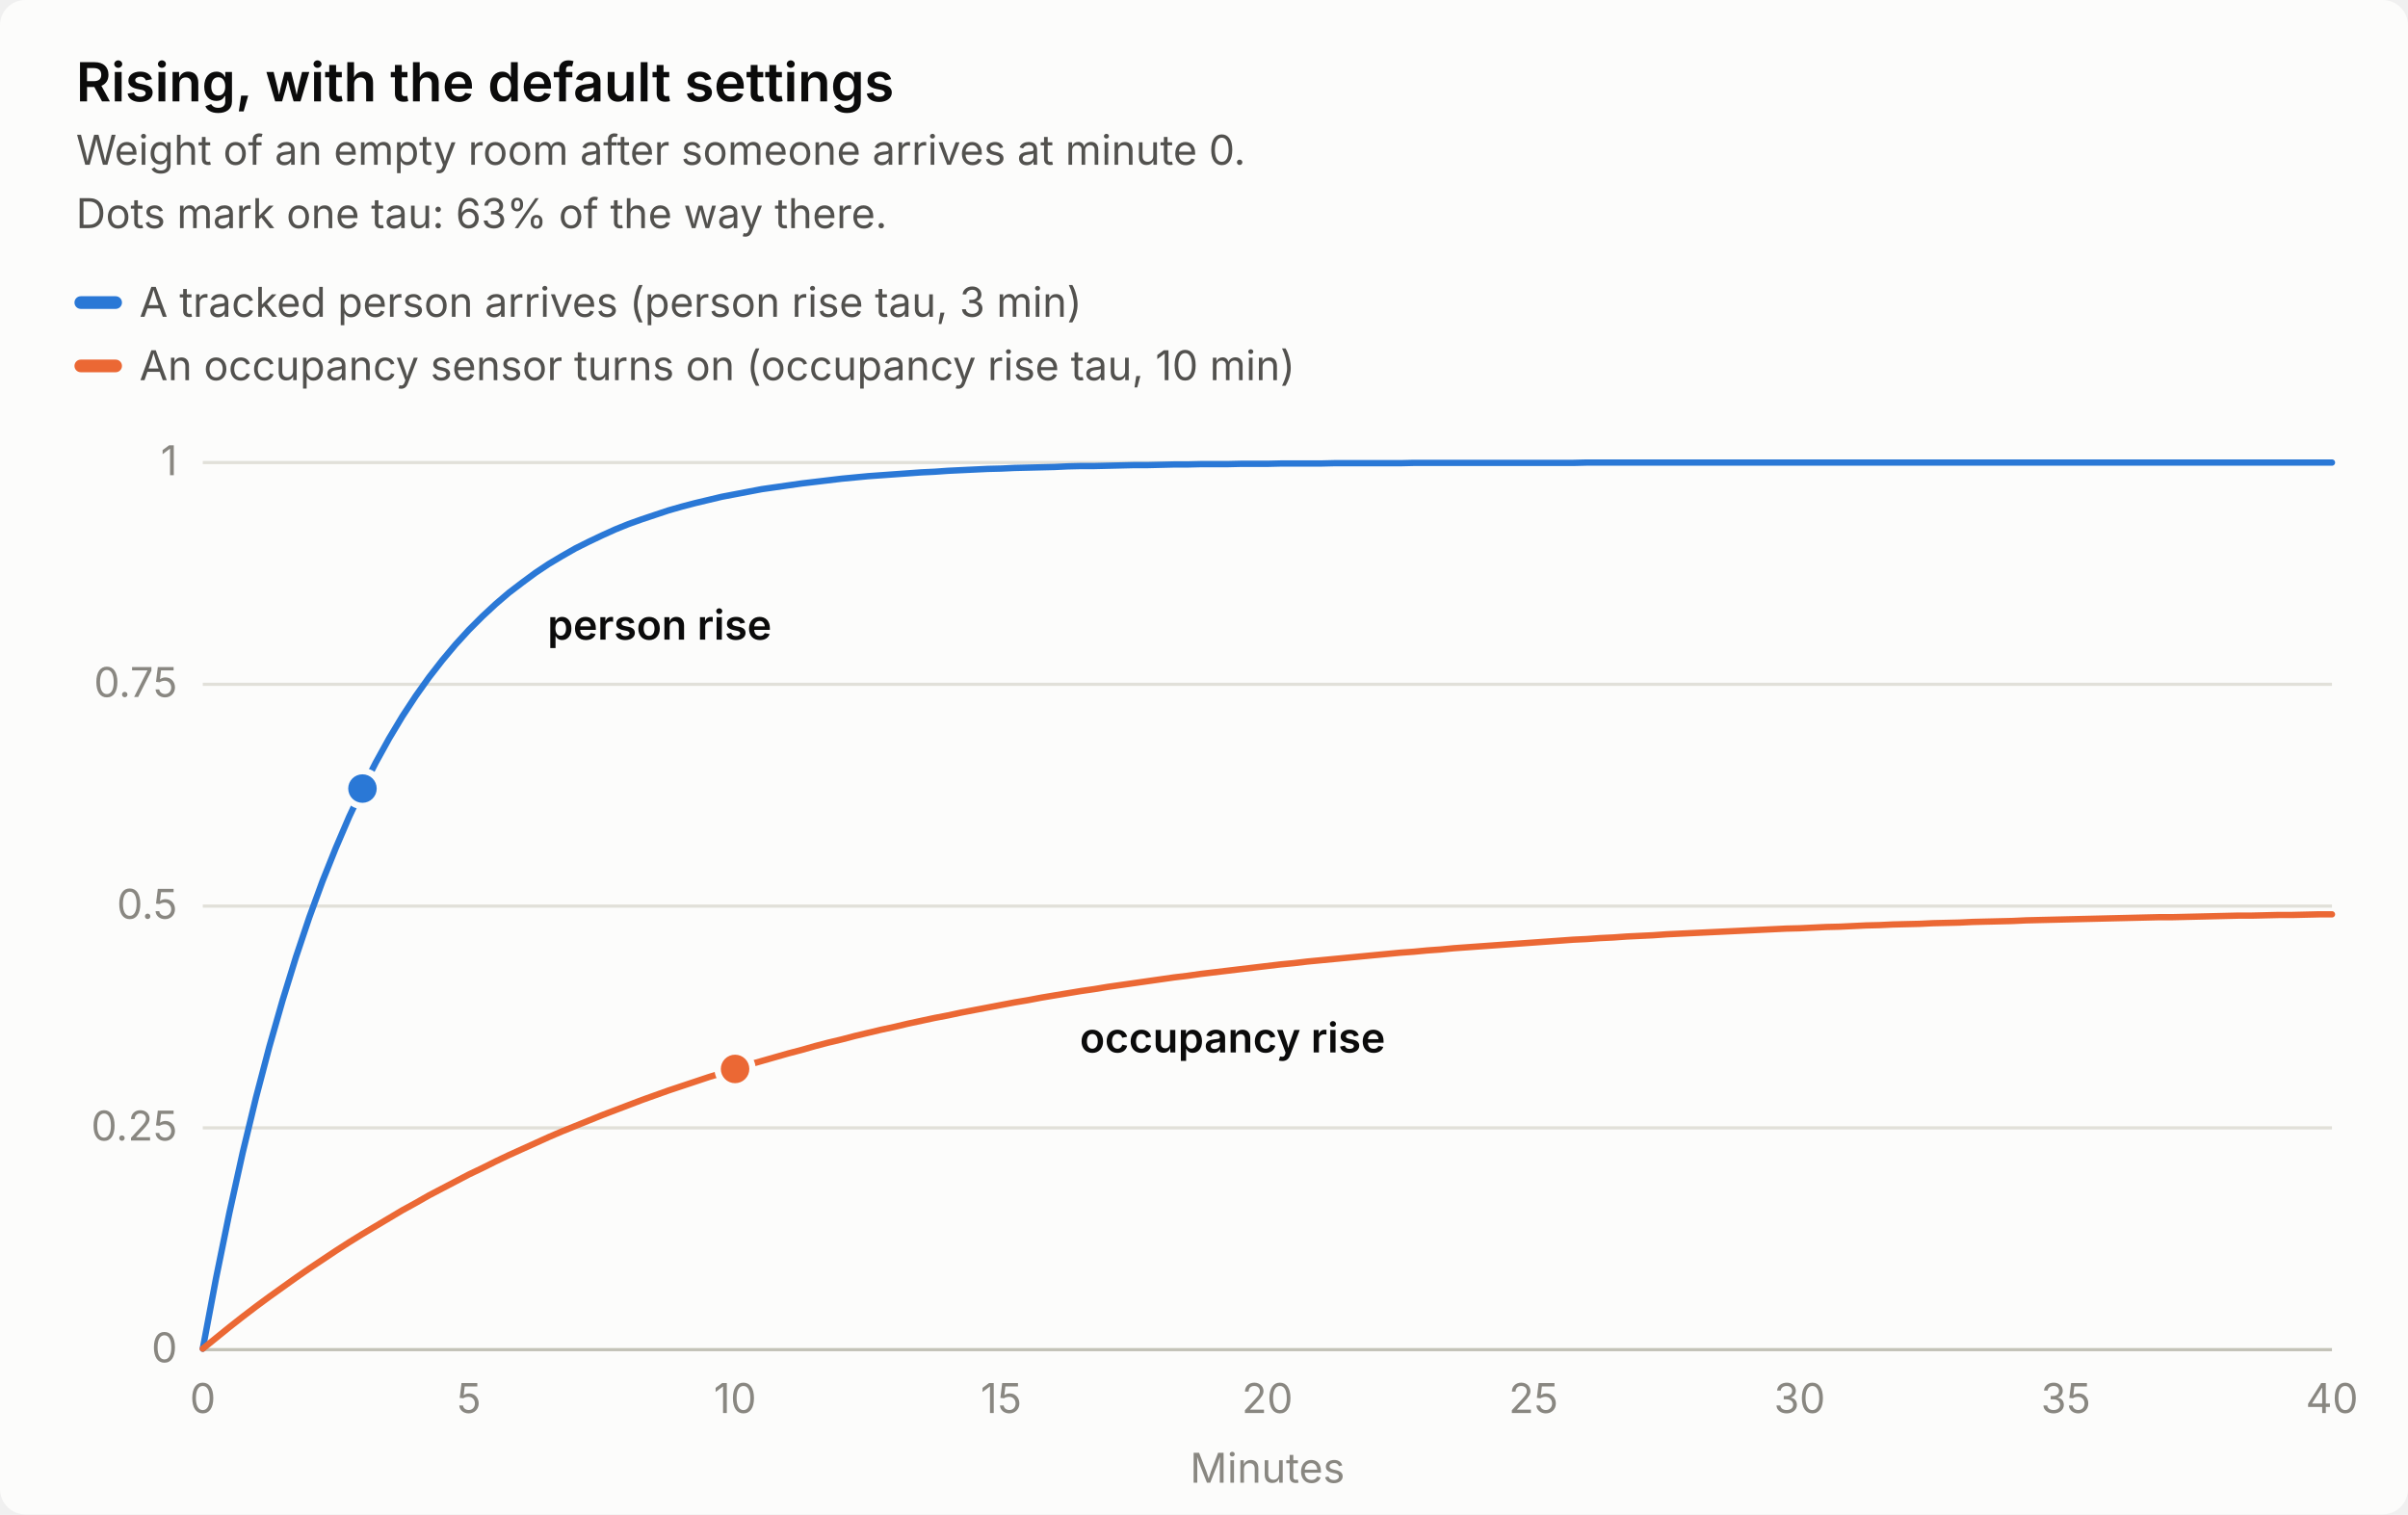
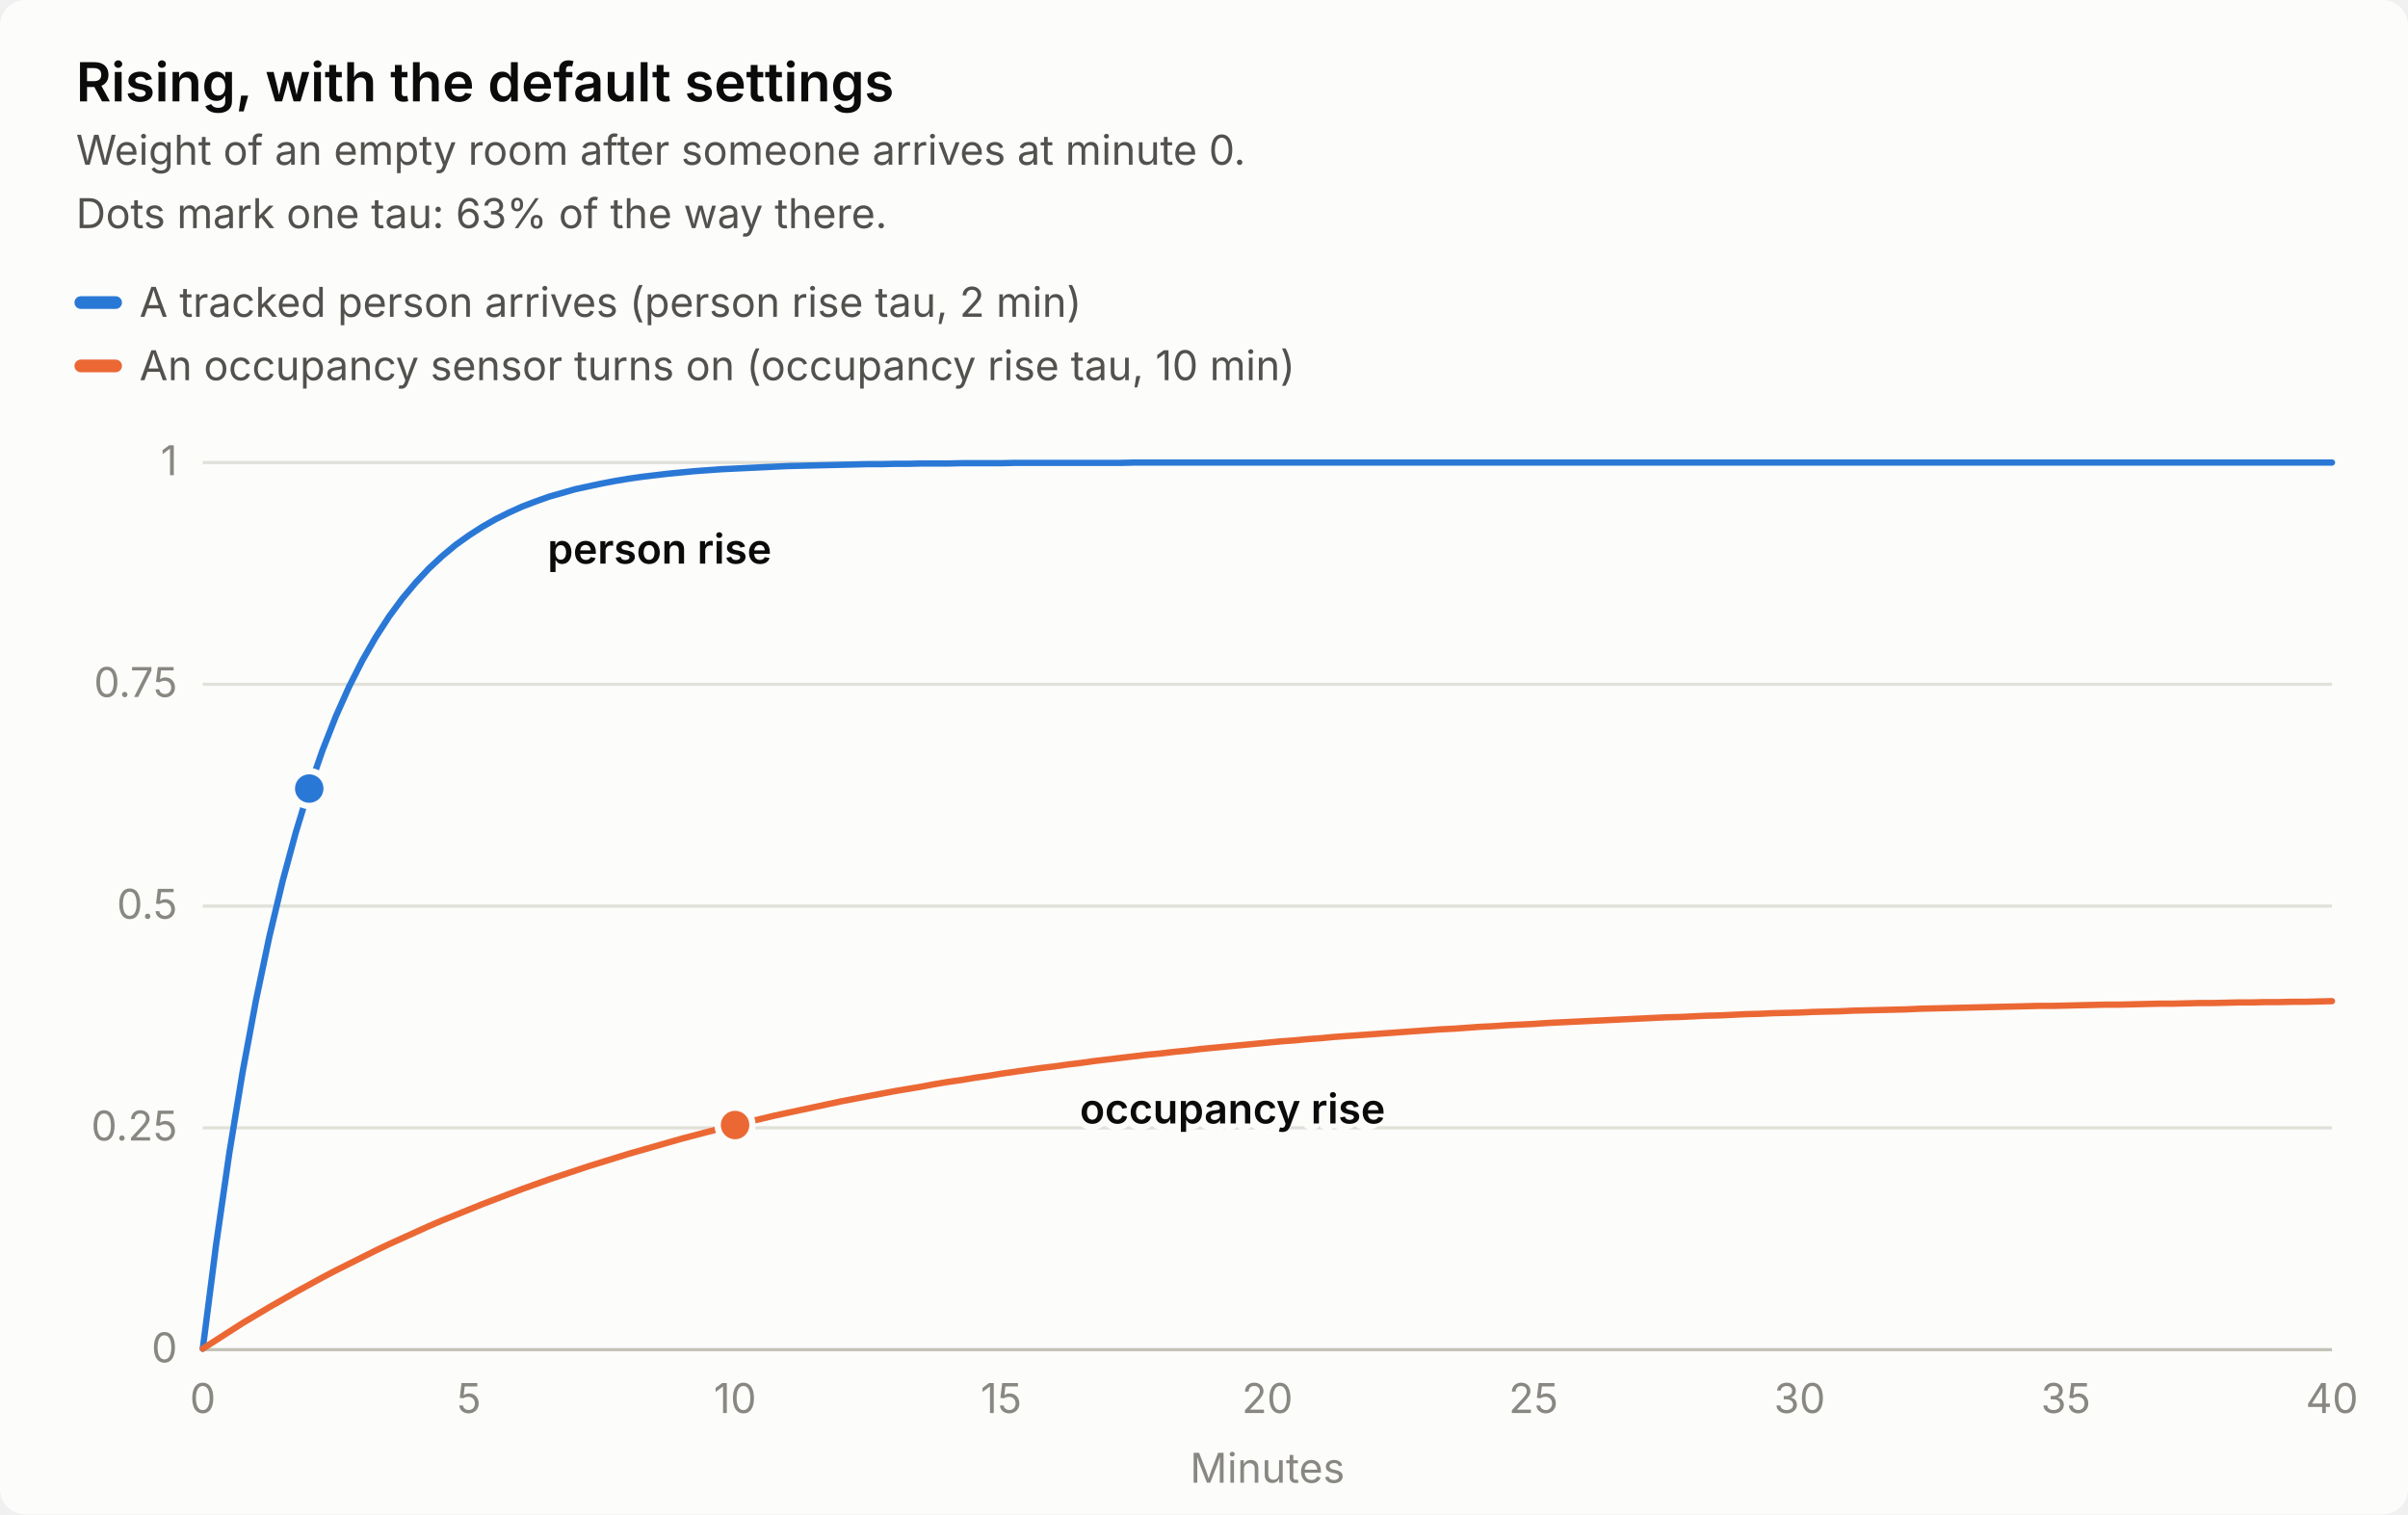
<svg xmlns="http://www.w3.org/2000/svg" viewBox="0 0 760 478" width="760" height="478" role="img" aria-labelledby="title desc">
  <style>text{font-family:system-ui, -apple-system, "Segoe UI", sans-serif;font-size:13px}.title{font-size:17px;font-weight:600}.tag{font-weight:600}text.halo{stroke-width:4px;stroke-linejoin:round}path.line{fill:none;stroke-width:2px;stroke-linejoin:round;stroke-linecap:round}.grid,.axis{stroke-width:1px}.guide{stroke-dasharray:4 4}.bg{fill:#fcfcfb}.t1{fill:#0b0b0b}.t2{fill:#52514e}.t3{fill:#898781}.grid{stroke:#e1e0d9}.axis{stroke:#c3c2b7}.band{fill:#f0efec}.c1{stroke:#2a78d6;fill:#2a78d6}.c2{stroke:#eb6834;fill:#eb6834}.c3{stroke:#1baf7a;fill:#1baf7a}.c4{stroke:#eda100;fill:#eda100}.r1{stroke:#86b6ef;fill:#86b6ef}.r2{stroke:#5598e7;fill:#5598e7}.r3{stroke:#2a78d6;fill:#2a78d6}.r4{stroke:#1c5cab;fill:#1c5cab}.r5{stroke:#104281;fill:#104281}.halo{fill:#fcfcfb;stroke:#fcfcfb}@media (prefers-color-scheme: dark){.bg{fill:#1a1a19}.t1{fill:#ffffff}.t2{fill:#c3c2b7}.t3{fill:#898781}.grid{stroke:#2c2c2a}.axis{stroke:#383835}.band{fill:#262624}.c1{stroke:#3987e5;fill:#3987e5}.c2{stroke:#d95926;fill:#d95926}.c3{stroke:#199e70;fill:#199e70}.c4{stroke:#c98500;fill:#c98500}.r1{stroke:#184f95;fill:#184f95}.r2{stroke:#256abf;fill:#256abf}.r3{stroke:#3987e5;fill:#3987e5}.r4{stroke:#86b6ef;fill:#86b6ef}.r5{stroke:#cde2fb;fill:#cde2fb}.halo{fill:#1a1a19;stroke:#1a1a19}}</style>
  <rect class="bg" width="760" height="478" rx="8" />
  <text x="24" y="32" class="t1 title" text-anchor="start">Rising, with the default settings</text>
  <text x="24" y="52" class="t2" text-anchor="start">Weight of an empty room after someone arrives at minute 0.</text>
  <text x="24" y="72" class="t2" text-anchor="start">Dots mark one tau: 63% of the way there.</text>
  <rect class="c1" x="24" y="94" width="14" height="3" rx="1.5" />
-   <text x="44" y="100" class="t2" text-anchor="start">A tracked person arrives (person rise tau, 3 min)</text>
+   <text x="44" y="100" class="t2" text-anchor="start">A tracked person arrives (person rise tau, 2 min)</text>
  <rect class="c2" x="24" y="114" width="14" height="3" rx="1.5" />
  <text x="44" y="120" class="t2" text-anchor="start">An occupancy sensor turns on (occupancy rise tau, 10 min)</text>
  <line class="axis" x1="64" x2="736" y1="426" y2="426" />
  <text x="56" y="430" class="t3" text-anchor="end">0</text>
  <line class="grid" x1="64" x2="736" y1="356" y2="356" />
  <text x="56" y="360" class="t3" text-anchor="end">0.25</text>
  <line class="grid" x1="64" x2="736" y1="286" y2="286" />
  <text x="56" y="290" class="t3" text-anchor="end">0.5</text>
  <line class="grid" x1="64" x2="736" y1="216" y2="216" />
  <text x="56" y="220" class="t3" text-anchor="end">0.75</text>
  <line class="grid" x1="64" x2="736" y1="146" y2="146" />
  <text x="56" y="150" class="t3" text-anchor="end">1</text>
  <text x="64" y="446" class="t3" text-anchor="middle">0</text>
  <text x="148" y="446" class="t3" text-anchor="middle">5</text>
  <text x="232" y="446" class="t3" text-anchor="middle">10</text>
  <text x="316" y="446" class="t3" text-anchor="middle">15</text>
  <text x="400" y="446" class="t3" text-anchor="middle">20</text>
  <text x="484" y="446" class="t3" text-anchor="middle">25</text>
  <text x="568" y="446" class="t3" text-anchor="middle">30</text>
  <text x="652" y="446" class="t3" text-anchor="middle">35</text>
  <text x="736" y="446" class="t3" text-anchor="middle">40</text>
  <text x="400" y="468" class="t3" text-anchor="middle">Minutes</text>
-   <path class="line c1" d="M64,425.7 L68.2,403.4 L72.4,382.8 L76.6,363.8 L80.8,346.4 L85,330.4 L89.2,315.7 L93.4,302.1 L97.6,289.6 L101.8,278.1 L106,267.6 L110.2,257.8 L114.4,248.9 L118.6,240.7 L122.8,233.1 L127,226.1 L131.2,219.7 L135.4,213.8 L139.6,208.4 L143.8,203.4 L148,198.8 L152.2,194.6 L156.4,190.7 L160.6,187.1 L164.8,183.9 L169,180.8 L173.2,178 L177.4,175.5 L181.6,173.1 L185.8,171 L190,169 L194.2,167.1 L198.4,165.4 L202.6,163.9 L206.8,162.5 L211,161.1 L215.2,159.9 L219.4,158.8 L223.6,157.8 L227.8,156.8 L232,156 L236.2,155.2 L240.4,154.4 L244.6,153.8 L248.8,153.2 L253,152.6 L257.2,152.1 L261.4,151.6 L265.6,151.1 L269.8,150.7 L274,150.3 L278.2,150 L282.4,149.7 L286.6,149.4 L290.8,149.1 L295,148.9 L299.2,148.6 L303.4,148.4 L307.6,148.2 L311.8,148 L316,147.9 L320.2,147.7 L324.4,147.6 L328.6,147.5 L332.8,147.4 L337,147.2 L341.2,147.1 L345.4,147.1 L349.6,147 L353.8,146.9 L358,146.8 L362.2,146.8 L366.4,146.7 L370.6,146.6 L374.8,146.6 L379,146.5 L383.2,146.5 L387.4,146.5 L391.6,146.4 L395.8,146.4 L400,146.4 L404.2,146.3 L408.4,146.3 L412.6,146.3 L416.8,146.3 L421,146.2 L425.2,146.2 L429.4,146.2 L433.6,146.2 L437.8,146.2 L442,146.2 L446.2,146.1 L450.4,146.1 L454.6,146.1 L458.8,146.1 L463,146.1 L467.2,146.1 L471.4,146.1 L475.6,146.1 L479.8,146.1 L484,146.1 L488.2,146.1 L492.4,146.1 L496.6,146.1 L500.8,146 L505,146 L509.2,146 L513.4,146 L517.6,146 L521.8,146 L526,146 L530.2,146 L534.4,146 L538.6,146 L542.8,146 L547,146 L551.2,146 L555.4,146 L559.6,146 L563.8,146 L568,146 L572.2,146 L576.4,146 L580.6,146 L584.8,146 L589,146 L593.2,146 L597.4,146 L601.6,146 L605.8,146 L610,146 L614.2,146 L618.4,146 L622.6,146 L626.8,146 L631,146 L635.2,146 L639.4,146 L643.6,146 L647.8,146 L652,146 L656.2,146 L660.4,146 L664.6,146 L668.8,146 L673,146 L677.2,146 L681.4,146 L685.6,146 L689.8,146 L694,146 L698.2,146 L702.4,146 L706.6,146 L710.8,146 L715,146 L719.2,146 L723.4,146 L727.6,146 L731.8,146 L736,146" />
-   <path class="line c2" d="M64,425.7 L68.2,422.3 L72.4,418.9 L76.6,415.6 L80.8,412.4 L85,409.3 L89.2,406.3 L93.4,403.3 L97.6,400.4 L101.8,397.6 L106,394.8 L110.2,392.1 L114.4,389.5 L118.6,387 L122.8,384.5 L127,382 L131.2,379.7 L135.4,377.3 L139.6,375.1 L143.8,372.9 L148,370.7 L152.2,368.7 L156.4,366.6 L160.6,364.6 L164.8,362.7 L169,360.8 L173.2,358.9 L177.4,357.1 L181.6,355.4 L185.8,353.7 L190,352 L194.2,350.4 L198.4,348.8 L202.6,347.2 L206.8,345.7 L211,344.2 L215.2,342.8 L219.4,341.4 L223.6,340 L227.8,338.7 L232,337.4 L236.2,336.1 L240.4,334.9 L244.6,333.7 L248.8,332.5 L253,331.4 L257.2,330.2 L261.4,329.1 L265.6,328.1 L269.8,327 L274,326 L278.2,325 L282.4,324.1 L286.6,323.1 L290.8,322.2 L295,321.3 L299.2,320.5 L303.4,319.6 L307.6,318.8 L311.8,318 L316,317.2 L320.2,316.4 L324.4,315.7 L328.6,314.9 L332.8,314.2 L337,313.5 L341.2,312.8 L345.4,312.2 L349.6,311.5 L353.8,310.9 L358,310.3 L362.2,309.7 L366.4,309.1 L370.6,308.5 L374.8,308 L379,307.4 L383.2,306.9 L387.4,306.4 L391.6,305.9 L395.8,305.4 L400,304.9 L404.2,304.4 L408.4,304 L412.6,303.5 L416.8,303.1 L421,302.7 L425.2,302.3 L429.4,301.9 L433.6,301.5 L437.8,301.1 L442,300.7 L446.2,300.4 L450.4,300 L454.6,299.7 L458.8,299.3 L463,299 L467.2,298.7 L471.4,298.4 L475.6,298.1 L479.8,297.8 L484,297.5 L488.2,297.2 L492.4,296.9 L496.6,296.6 L500.8,296.4 L505,296.1 L509.2,295.9 L513.4,295.6 L517.6,295.4 L521.8,295.2 L526,294.9 L530.2,294.7 L534.4,294.5 L538.6,294.3 L542.8,294.1 L547,293.9 L551.2,293.7 L555.4,293.5 L559.6,293.3 L563.8,293.1 L568,293 L572.2,292.8 L576.4,292.6 L580.6,292.5 L584.8,292.3 L589,292.1 L593.2,292 L597.4,291.8 L601.6,291.7 L605.8,291.6 L610,291.4 L614.2,291.3 L618.4,291.2 L622.6,291 L626.8,290.9 L631,290.8 L635.2,290.7 L639.4,290.5 L643.6,290.4 L647.8,290.3 L652,290.2 L656.2,290.1 L660.4,290 L664.6,289.9 L668.8,289.8 L673,289.7 L677.2,289.6 L681.4,289.5 L685.6,289.5 L689.8,289.4 L694,289.3 L698.2,289.2 L702.4,289.1 L706.6,289 L710.8,289 L715,288.9 L719.2,288.8 L723.4,288.8 L727.6,288.7 L731.8,288.6 L736,288.6" />
-   <circle class="halo" cx="114.4" cy="248.9" r="6" />
-   <circle class="c1" cx="114.4" cy="248.9" r="4" />
-   <circle class="halo" cx="232" cy="337.4" r="6" />
-   <circle class="c2" cx="232" cy="337.4" r="4" />
-   <text x="172.8" y="201.9" class="halo" text-anchor="start">person rise</text>
-   <text x="172.8" y="201.9" class="t1 tag" text-anchor="start">person rise</text>
-   <text x="340.8" y="332.2" class="halo" text-anchor="start">occupancy rise</text>
-   <text x="340.8" y="332.2" class="t1 tag" text-anchor="start">occupancy rise</text>
+   <path class="line c1" d="M64,425.7 L68.2,392.9 L72.4,363.8 L76.6,338.2 L80.8,315.7 L85,295.7 L89.2,278.1 L93.4,262.6 L97.6,248.9 L101.8,236.8 L106,226.1 L110.2,216.7 L114.4,208.4 L118.6,201.1 L122.8,194.6 L127,188.9 L131.2,183.9 L135.4,179.4 L139.6,175.5 L143.8,172 L148,169 L152.2,166.3 L156.4,163.9 L160.6,161.8 L164.8,159.9 L169,158.3 L173.2,156.8 L177.4,155.6 L181.6,154.4 L185.8,153.5 L190,152.6 L194.2,151.8 L198.4,151.1 L202.6,150.5 L206.8,150 L211,149.5 L215.2,149.1 L219.4,148.7 L223.6,148.4 L227.8,148.1 L232,147.9 L236.2,147.7 L240.4,147.5 L244.6,147.3 L248.8,147.1 L253,147 L257.2,146.9 L261.4,146.8 L265.6,146.7 L269.8,146.6 L274,146.5 L278.2,146.5 L282.4,146.4 L286.6,146.4 L290.8,146.3 L295,146.3 L299.2,146.3 L303.4,146.2 L307.6,146.2 L311.8,146.2 L316,146.2 L320.2,146.1 L324.4,146.1 L328.6,146.1 L332.8,146.1 L337,146.1 L341.2,146.1 L345.4,146.1 L349.6,146.1 L353.8,146.1 L358,146 L362.2,146 L366.4,146 L370.6,146 L374.8,146 L379,146 L383.2,146 L387.4,146 L391.6,146 L395.8,146 L400,146 L404.2,146 L408.4,146 L412.6,146 L416.8,146 L421,146 L425.2,146 L429.4,146 L433.6,146 L437.8,146 L442,146 L446.2,146 L450.4,146 L454.6,146 L458.8,146 L463,146 L467.2,146 L471.4,146 L475.6,146 L479.8,146 L484,146 L488.2,146 L492.4,146 L496.6,146 L500.8,146 L505,146 L509.2,146 L513.4,146 L517.6,146 L521.8,146 L526,146 L530.2,146 L534.4,146 L538.6,146 L542.8,146 L547,146 L551.2,146 L555.4,146 L559.6,146 L563.8,146 L568,146 L572.2,146 L576.4,146 L580.6,146 L584.8,146 L589,146 L593.2,146 L597.4,146 L601.6,146 L605.8,146 L610,146 L614.2,146 L618.4,146 L622.6,146 L626.8,146 L631,146 L635.2,146 L639.4,146 L643.6,146 L647.8,146 L652,146 L656.2,146 L660.4,146 L664.6,146 L668.8,146 L673,146 L677.2,146 L681.4,146 L685.6,146 L689.8,146 L694,146 L698.2,146 L702.4,146 L706.6,146 L710.8,146 L715,146 L719.2,146 L723.4,146 L727.6,146 L731.8,146 L736,146" />
+   <path class="line c2" d="M64,425.7 L68.2,423 L72.4,420.3 L76.6,417.6 L80.8,415.1 L85,412.6 L89.2,410.2 L93.4,407.8 L97.6,405.5 L101.8,403.2 L106,401 L110.2,398.9 L114.4,396.8 L118.6,394.7 L122.8,392.7 L127,390.8 L131.2,388.9 L135.4,387 L139.6,385.2 L143.8,383.5 L148,381.8 L152.2,380.1 L156.4,378.5 L160.6,376.9 L164.8,375.3 L169,373.8 L173.2,372.3 L177.4,370.9 L181.6,369.5 L185.8,368.1 L190,366.8 L194.2,365.5 L198.4,364.2 L202.6,363 L206.8,361.8 L211,360.6 L215.2,359.4 L219.4,358.3 L223.6,357.2 L227.8,356.1 L232,355.1 L236.2,354.1 L240.4,353.1 L244.6,352.1 L248.8,351.2 L253,350.3 L257.2,349.4 L261.4,348.5 L265.6,347.6 L269.8,346.8 L274,346 L278.2,345.2 L282.4,344.4 L286.6,343.7 L290.8,343 L295,342.2 L299.2,341.5 L303.4,340.9 L307.6,340.2 L311.8,339.6 L316,338.9 L320.2,338.3 L324.4,337.7 L328.6,337.1 L332.8,336.6 L337,336 L341.2,335.5 L345.4,334.9 L349.6,334.4 L353.8,333.9 L358,333.4 L362.2,332.9 L366.4,332.5 L370.6,332 L374.8,331.6 L379,331.1 L383.2,330.7 L387.4,330.3 L391.6,329.9 L395.8,329.5 L400,329.1 L404.2,328.7 L408.4,328.4 L412.6,328 L416.8,327.7 L421,327.3 L425.2,327 L429.4,326.7 L433.6,326.4 L437.8,326.1 L442,325.8 L446.2,325.5 L450.4,325.2 L454.6,324.9 L458.8,324.7 L463,324.4 L467.2,324.1 L471.4,323.9 L475.6,323.6 L479.8,323.4 L484,323.2 L488.2,322.9 L492.4,322.7 L496.6,322.5 L500.8,322.3 L505,322.1 L509.2,321.9 L513.4,321.7 L517.6,321.5 L521.8,321.3 L526,321.1 L530.2,321 L534.4,320.8 L538.6,320.6 L542.8,320.5 L547,320.3 L551.2,320.1 L555.4,320 L559.6,319.8 L563.8,319.7 L568,319.6 L572.2,319.4 L576.4,319.3 L580.6,319.2 L584.8,319 L589,318.9 L593.2,318.8 L597.4,318.7 L601.6,318.6 L605.8,318.4 L610,318.3 L614.2,318.2 L618.4,318.1 L622.6,318 L626.8,317.9 L631,317.8 L635.2,317.7 L639.4,317.6 L643.6,317.5 L647.8,317.5 L652,317.4 L656.2,317.3 L660.4,317.2 L664.6,317.1 L668.8,317.1 L673,317 L677.2,316.9 L681.4,316.8 L685.6,316.8 L689.8,316.7 L694,316.6 L698.2,316.6 L702.4,316.5 L706.6,316.4 L710.8,316.4 L715,316.3 L719.2,316.3 L723.4,316.2 L727.6,316.2 L731.8,316.1 L736,316" />
+   <circle class="halo" cx="97.6" cy="248.9" r="6" />
+   <circle class="c1" cx="97.6" cy="248.9" r="4" />
+   <circle class="halo" cx="232" cy="355.1" r="6" />
+   <circle class="c2" cx="232" cy="355.1" r="4" />
+   <text x="172.8" y="177.9" class="halo" text-anchor="start">person rise</text>
+   <text x="172.8" y="177.9" class="t1 tag" text-anchor="start">person rise</text>
+   <text x="340.8" y="354.6" class="halo" text-anchor="start">occupancy rise</text>
+   <text x="340.8" y="354.6" class="t1 tag" text-anchor="start">occupancy rise</text>
</svg>
